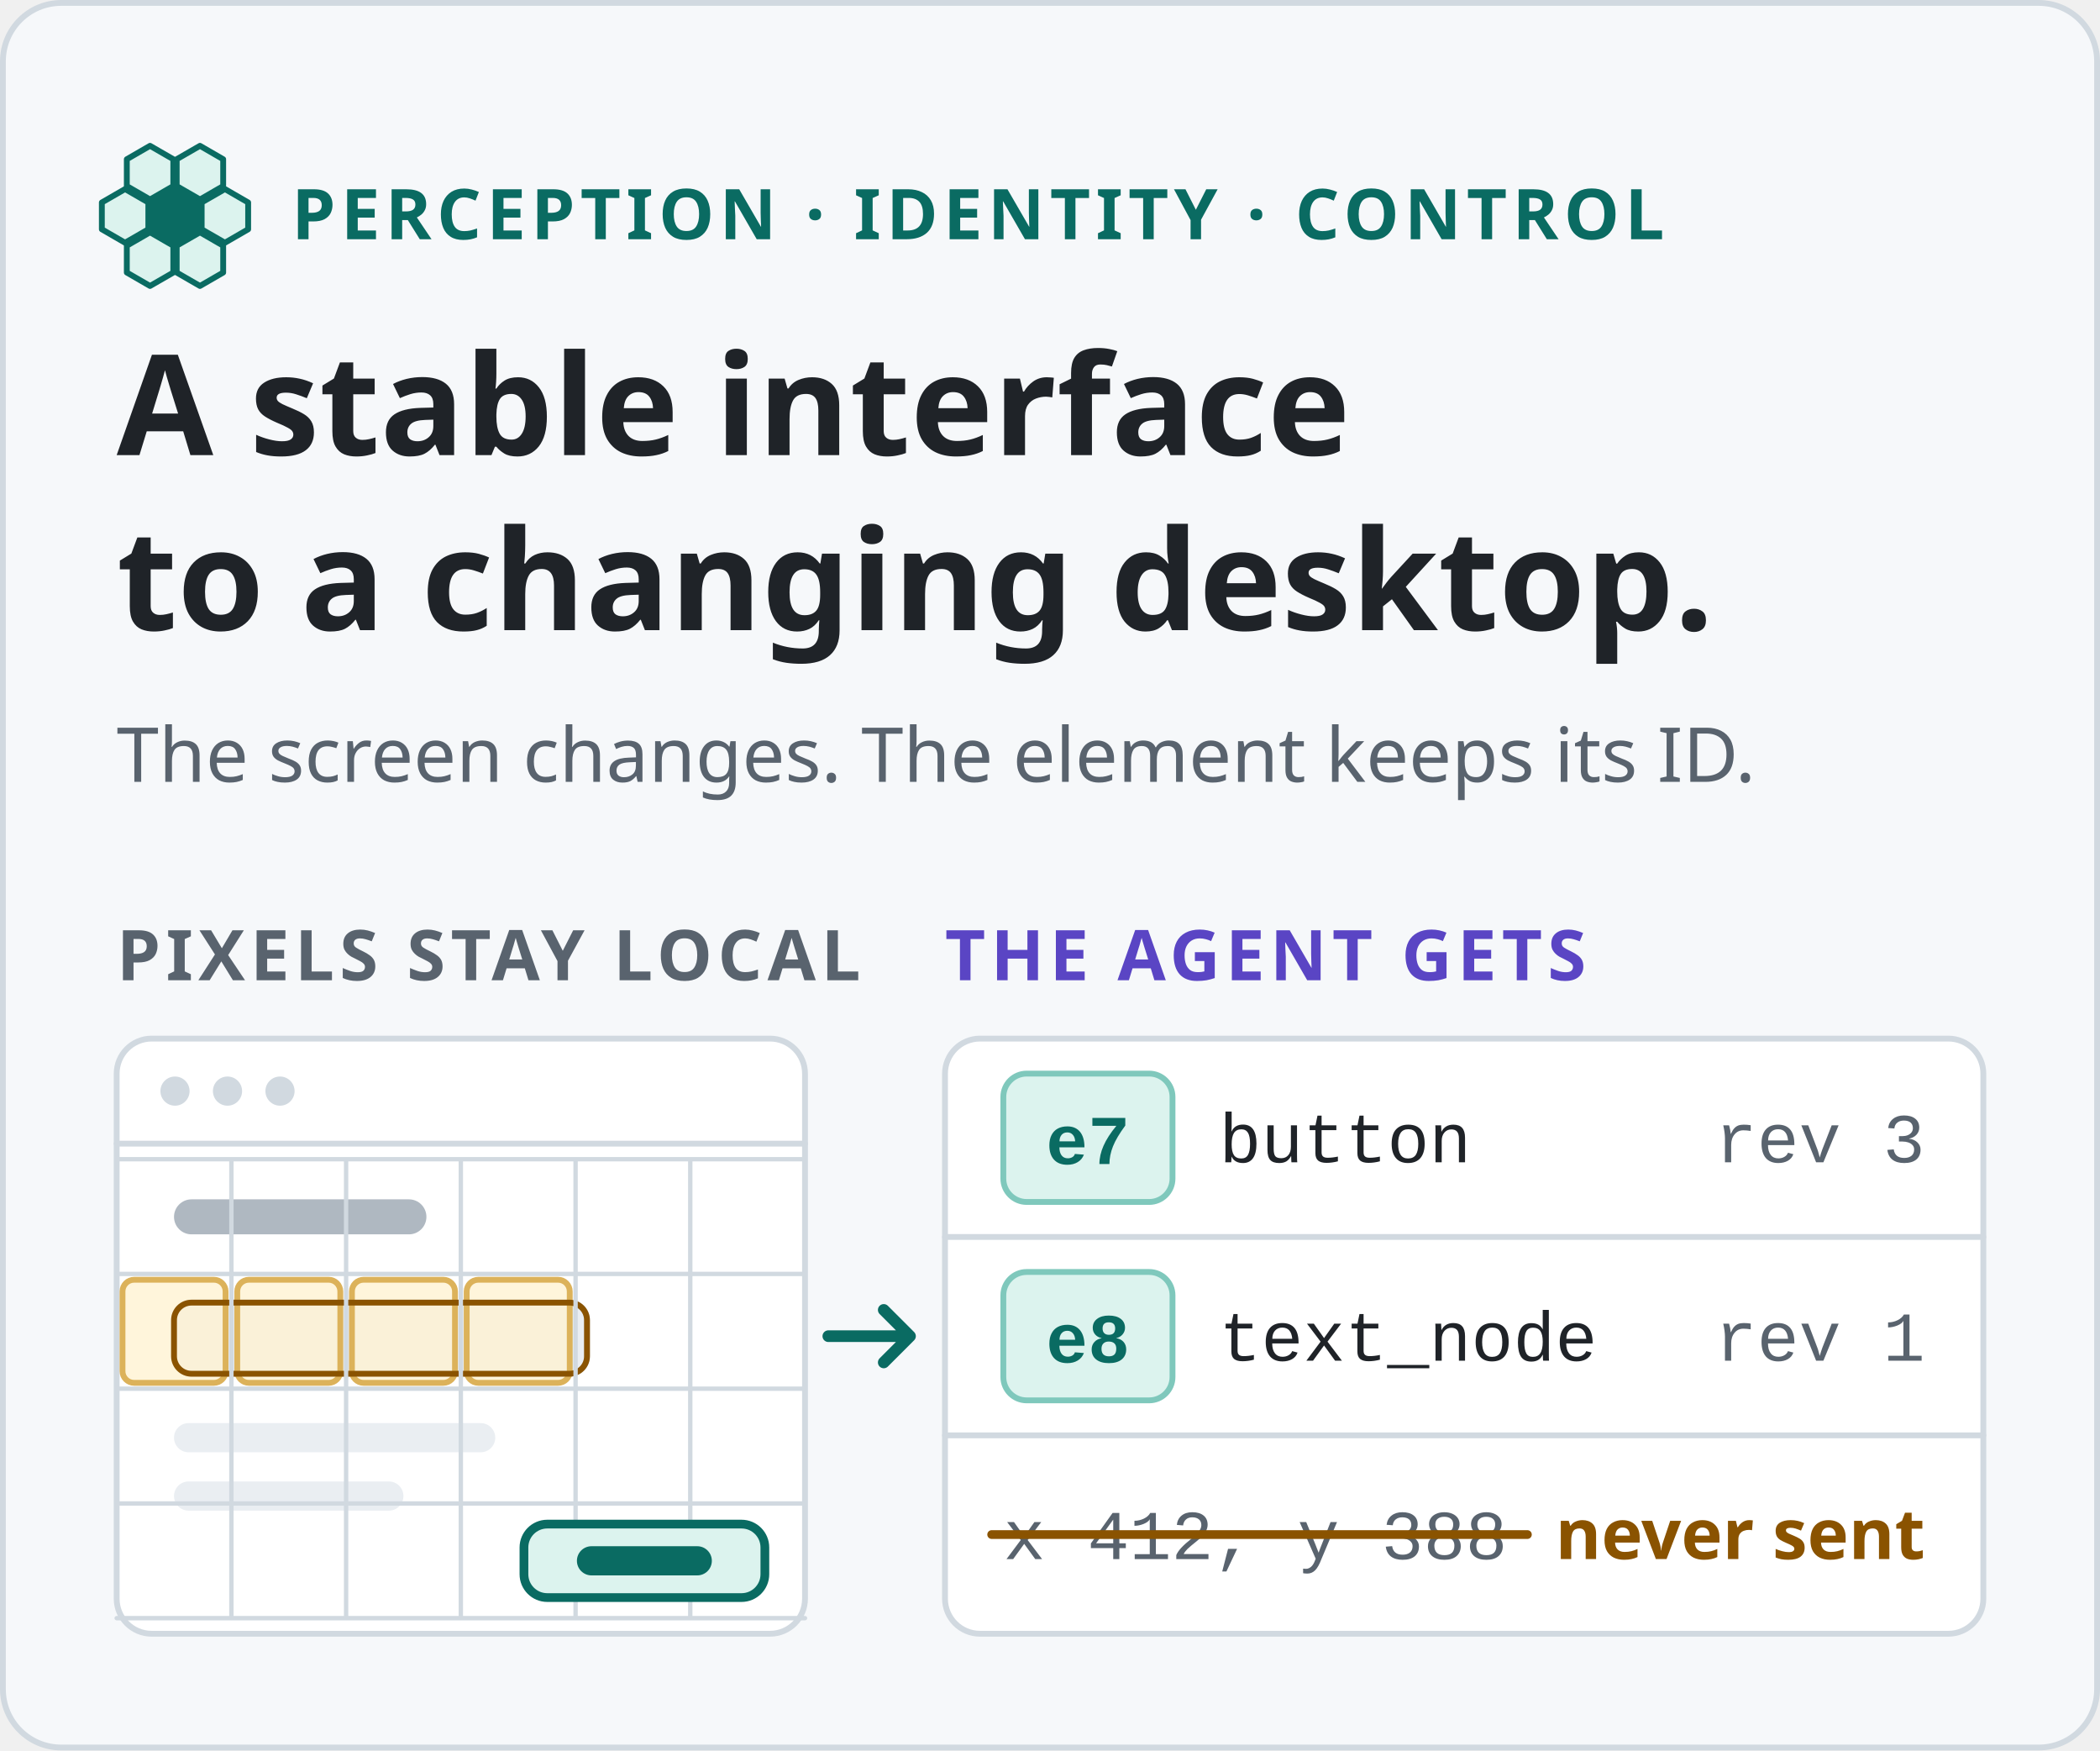
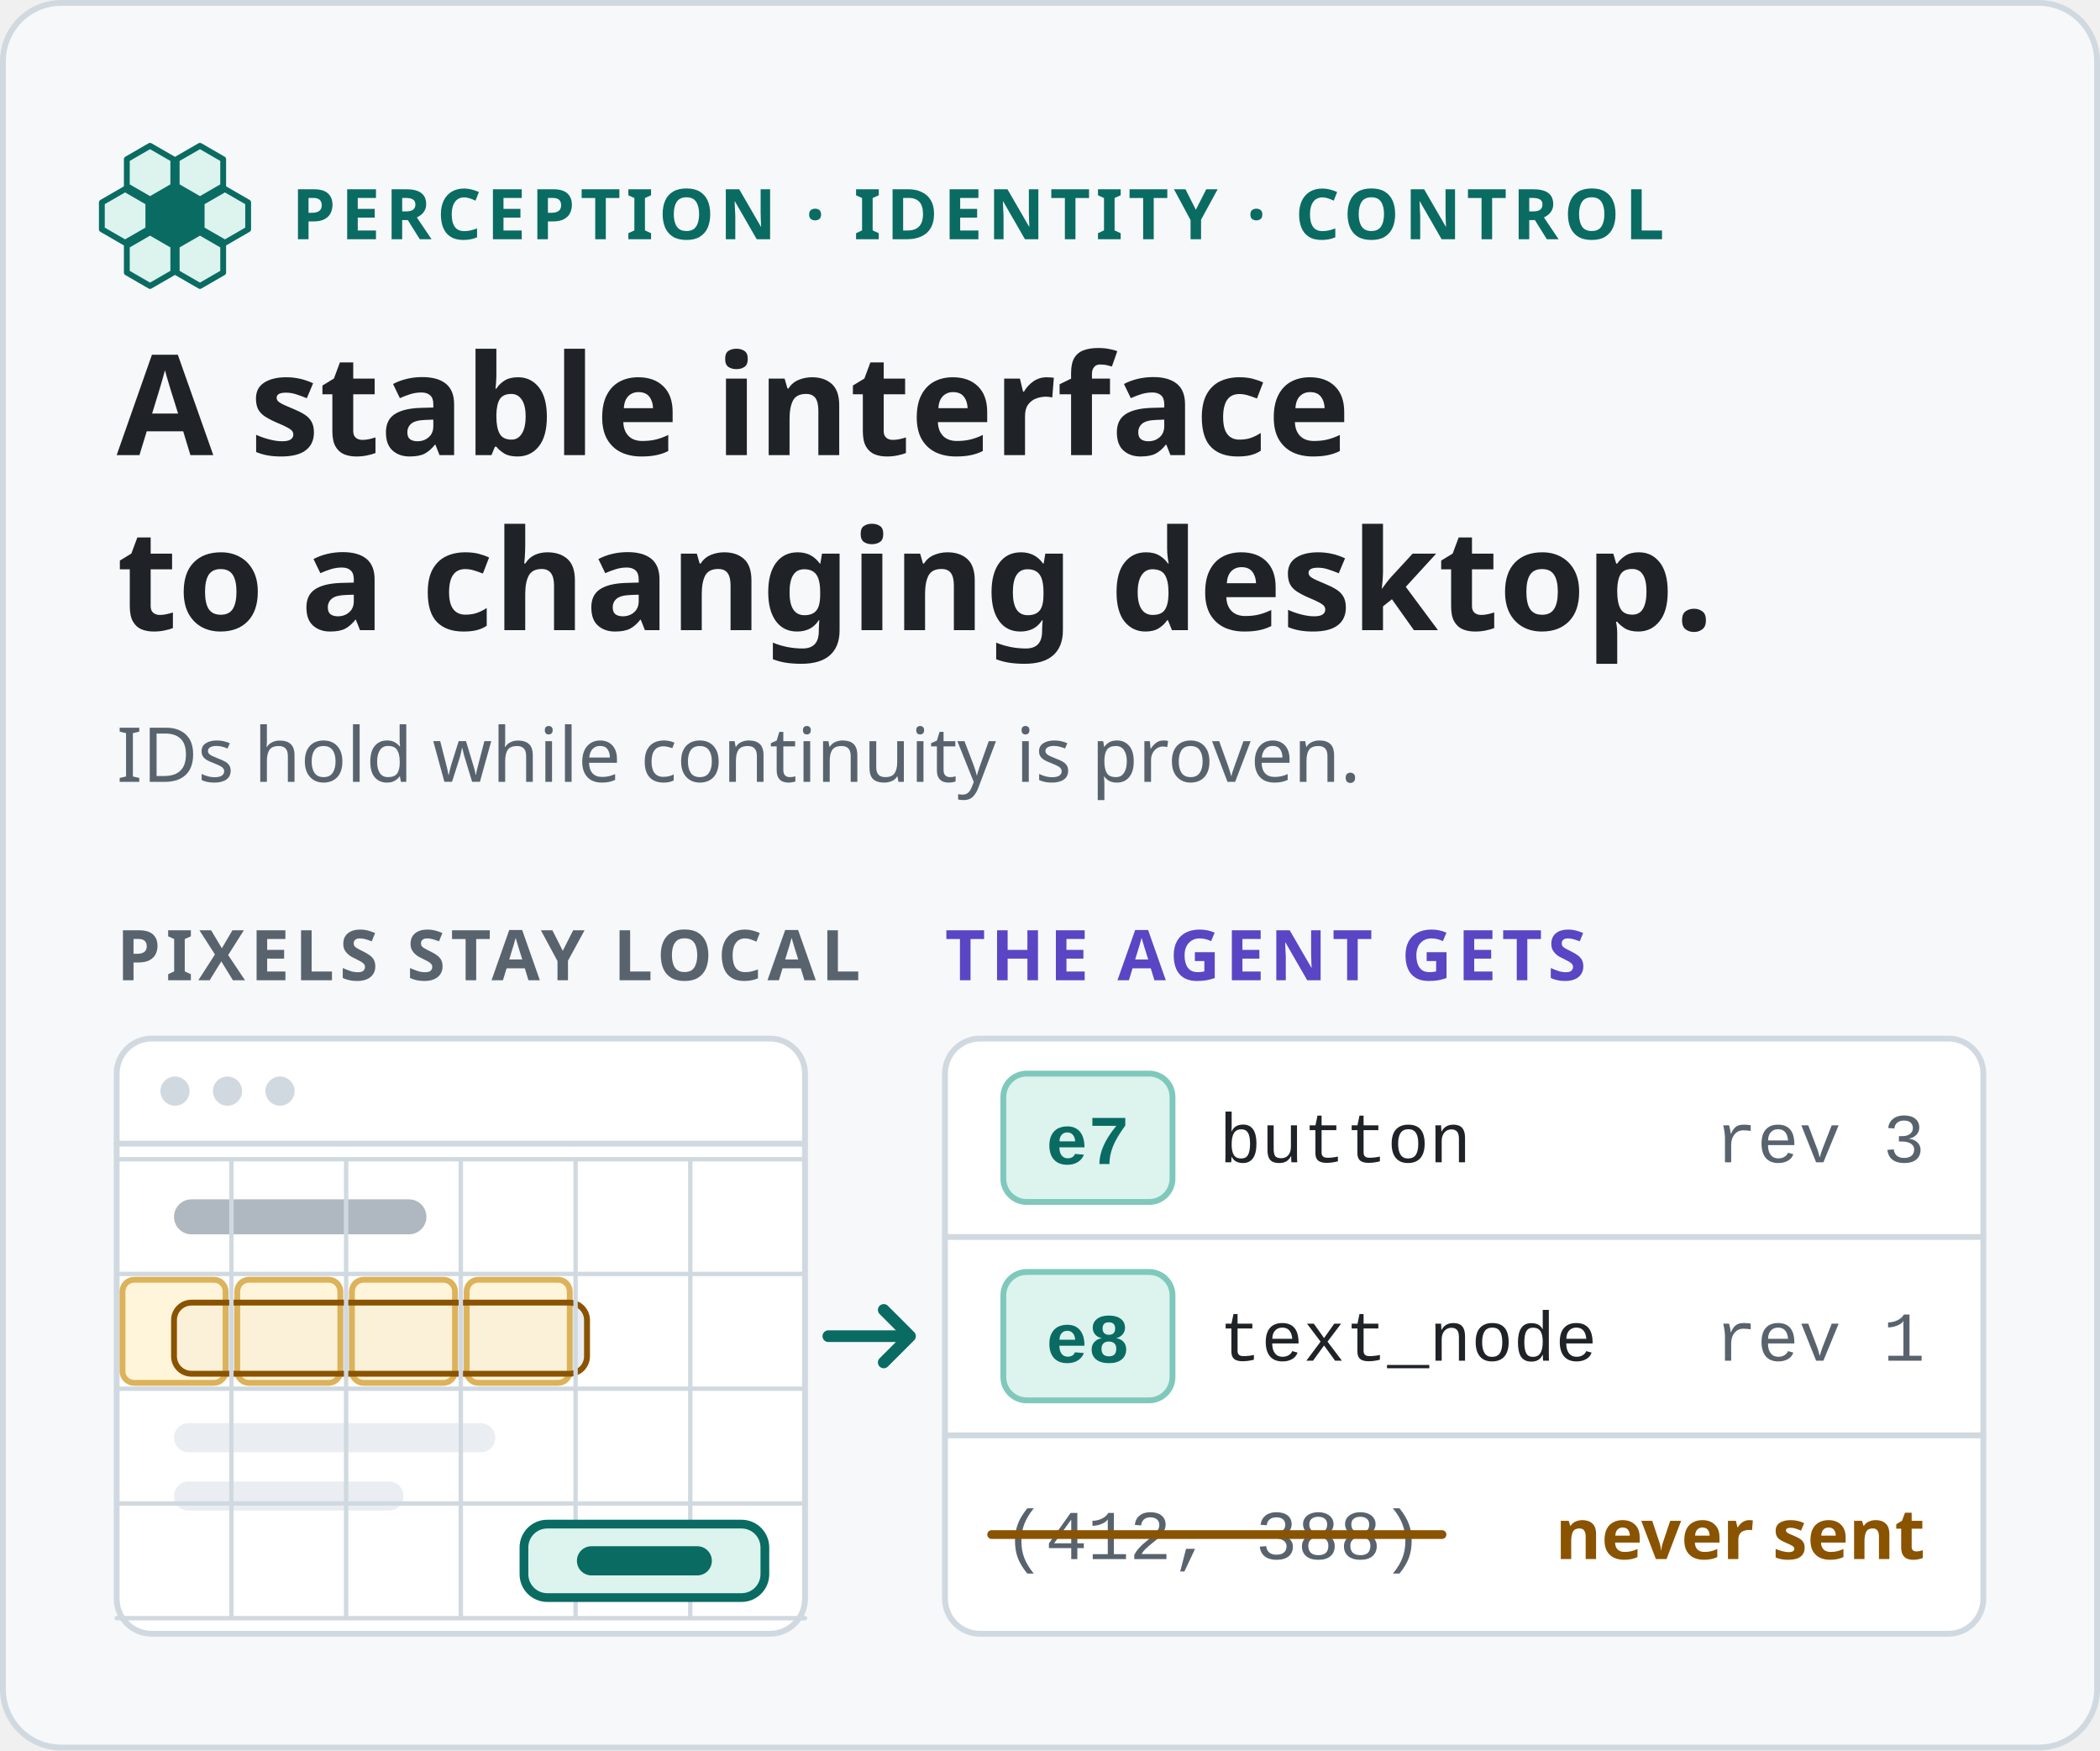
<svg xmlns="http://www.w3.org/2000/svg" viewBox="0 0 360 300" width="360" height="300" role="img" aria-labelledby="title desc">
  <style>text{font-family:-apple-system,BlinkMacSystemFont,"Segoe UI","Noto Sans",Helvetica,Arial,sans-serif}.m{font-family:ui-monospace,SFMono-Regular,"SF Mono",Menlo,Consolas,"Liberation Mono",monospace}</style>
  <rect x="0.5" y="0.5" width="359" height="299" rx="10" fill="#f6f8fa" stroke="#d1d9e0" />
  <polygon points="33.98,39.3 30,41.6 26.02,39.3 26.02,34.7 30,32.4 33.98,34.7" fill="#0a6b62" stroke="#0a6b62" stroke-width="1" stroke-linejoin="round" />
  <polygon points="42.54,39.3 38.56,41.6 34.57,39.3 34.57,34.7 38.56,32.4 42.54,34.7" fill="#dcf3ee" stroke="#0a6b62" stroke-width="1" stroke-linejoin="round" />
  <polygon points="38.26,31.89 34.28,34.19 30.29,31.89 30.29,27.29 34.28,24.99 38.26,27.29" fill="#dcf3ee" stroke="#0a6b62" stroke-width="1" stroke-linejoin="round" />
  <polygon points="29.71,31.89 25.72,34.19 21.74,31.89 21.74,27.29 25.72,24.99 29.71,27.29" fill="#dcf3ee" stroke="#0a6b62" stroke-width="1" stroke-linejoin="round" />
  <polygon points="25.43,39.3 21.44,41.6 17.46,39.3 17.46,34.7 21.44,32.4 25.43,34.7" fill="#dcf3ee" stroke="#0a6b62" stroke-width="1" stroke-linejoin="round" />
  <polygon points="29.71,46.71 25.72,49.01 21.74,46.71 21.74,42.11 25.72,39.81 29.71,42.11" fill="#dcf3ee" stroke="#0a6b62" stroke-width="1" stroke-linejoin="round" />
  <polygon points="38.26,46.71 34.28,49.01 30.29,46.71 30.29,42.11 34.28,39.81 38.26,42.11" fill="#dcf3ee" stroke="#0a6b62" stroke-width="1" stroke-linejoin="round" />
  <text x="50" y="41" font-size="12" fill="#0a6b62" font-weight="600" letter-spacing="0.9">PERCEPTION · IDENTITY · CONTROL</text>
  <text x="20" y="78" font-size="24" fill="#1f2328" font-weight="700">A stable interface</text>
  <text x="20" y="108" font-size="24" fill="#1f2328" font-weight="700">to a changing desktop.</text>
-   <text x="20" y="134" font-size="13" fill="#59636e">The screen changes. The element keeps its ID.</text>
+   <text x="20" y="134" font-size="13" fill="#59636e">IDs hold while continuity is proven.</text>
  <text x="20" y="168" font-size="12" fill="#59636e" font-weight="600" letter-spacing="0.9">PIXELS STAY LOCAL</text>
  <rect x="20" y="178" width="118" height="102" rx="6" fill="#ffffff" stroke="#d1d9e0" />
  <path d="M20 196h118" fill="none" stroke="#d1d9e0" stroke-width="1" stroke-linecap="round" stroke-linejoin="round" />
  <circle cx="30" cy="187" r="2.5" fill="#d1d9e0" />
  <circle cx="39" cy="187" r="2.5" fill="#d1d9e0" />
  <circle cx="48" cy="187" r="2.5" fill="#d1d9e0" />
  <rect x="29.83" y="205.55" width="43.27" height="6" rx="3" fill="#afb8c1" />
  <rect x="29.83" y="223.25" width="70.8" height="12.19" rx="3" fill="#eaeef2" stroke="#d1d9e0" />
  <rect x="29.83" y="243.9" width="55.07" height="5" rx="2.5" fill="#eaeef2" />
  <rect x="29.83" y="253.9" width="39.33" height="5" rx="2.5" fill="#eaeef2" />
  <rect x="21" y="219.33" width="17.67" height="17.67" rx="2" fill="#fff1cf" stroke="#dcb25a" fill-opacity="0.75" />
  <rect x="40.67" y="219.33" width="17.67" height="17.67" rx="2" fill="#fff1cf" stroke="#dcb25a" fill-opacity="0.75" />
  <rect x="60.33" y="219.33" width="17.67" height="17.67" rx="2" fill="#fff1cf" stroke="#dcb25a" fill-opacity="0.75" />
  <rect x="80" y="219.33" width="17.67" height="17.67" rx="2" fill="#fff1cf" stroke="#dcb25a" fill-opacity="0.75" />
  <rect x="29.83" y="223.25" width="70.8" height="12.19" rx="3" fill="none" stroke="#8a5300" />
  <path d="M39.67 198.67v78.67M59.33 198.67v78.67M79 198.67v78.67M98.67 198.67v78.67M118.33 198.67v78.67M20 198.67h118M20 218.33h118M20 238h118M20 257.67h118M20 277.33h118" fill="none" stroke="#d1d9e0" stroke-width="0.75" stroke-linecap="round" stroke-linejoin="round" />
  <rect x="89.82" y="261.21" width="41.3" height="12.59" rx="4" fill="#dcf3ee" stroke="#0a6b62" stroke-width="1.5" />
  <rect x="98.9" y="265" width="23.13" height="5" rx="2.5" fill="#0a6b62" />
  <path d="M142 229L156 229M151.5 224.5L156 229L151.5 233.5" fill="none" stroke="#0a6b62" stroke-width="2" stroke-linecap="round" stroke-linejoin="round" />
  <text x="162" y="168" font-size="12" fill="#5a45c4" font-weight="600" letter-spacing="0.9">THE AGENT GETS</text>
  <rect x="162" y="178" width="178" height="102" rx="6" fill="#ffffff" stroke="#d1d9e0" />
  <rect x="172" y="184" width="29" height="22" rx="4" fill="#dcf3ee" stroke="#7fc8bc" />
  <text x="186.5" y="199.5" font-size="12" fill="#0a6b62" font-weight="600" text-anchor="middle" class="m">e7</text>
  <text x="209" y="199.2" font-size="12" fill="#1f2328" class="m">button</text>
  <text x="330" y="199.2" font-size="12" fill="#59636e" text-anchor="end" class="m">rev 3</text>
  <path d="M162 212h178" fill="none" stroke="#d1d9e0" stroke-width="1" stroke-linecap="round" stroke-linejoin="round" />
  <rect x="172" y="218" width="29" height="22" rx="4" fill="#dcf3ee" stroke="#7fc8bc" />
  <text x="186.5" y="233.5" font-size="12" fill="#0a6b62" font-weight="600" text-anchor="middle" class="m">e8</text>
  <text x="209" y="233.2" font-size="12" fill="#1f2328" class="m">text_node</text>
  <text x="330" y="233.2" font-size="12" fill="#59636e" text-anchor="end" class="m">rev 1</text>
  <path d="M162 246h178" fill="none" stroke="#d1d9e0" stroke-width="1" stroke-linecap="round" stroke-linejoin="round" />
-   <text x="172" y="267.2" font-size="12" fill="#59636e" class="m">x 412, y 388</text>
-   <path d="M170 263h91.84" fill="none" stroke="#8a5300" stroke-width="1.5" stroke-linecap="round" stroke-linejoin="round" />
+   <text x="172" y="267.2" font-size="12" fill="#59636e" class="m">(412, 388)</text>
+   <path d="M170 263h77.2" fill="none" stroke="#8a5300" stroke-width="1.5" stroke-linecap="round" stroke-linejoin="round" />
  <text x="330" y="267.2" font-size="12" fill="#8a5300" font-weight="600" text-anchor="end">never sent</text>
</svg>
